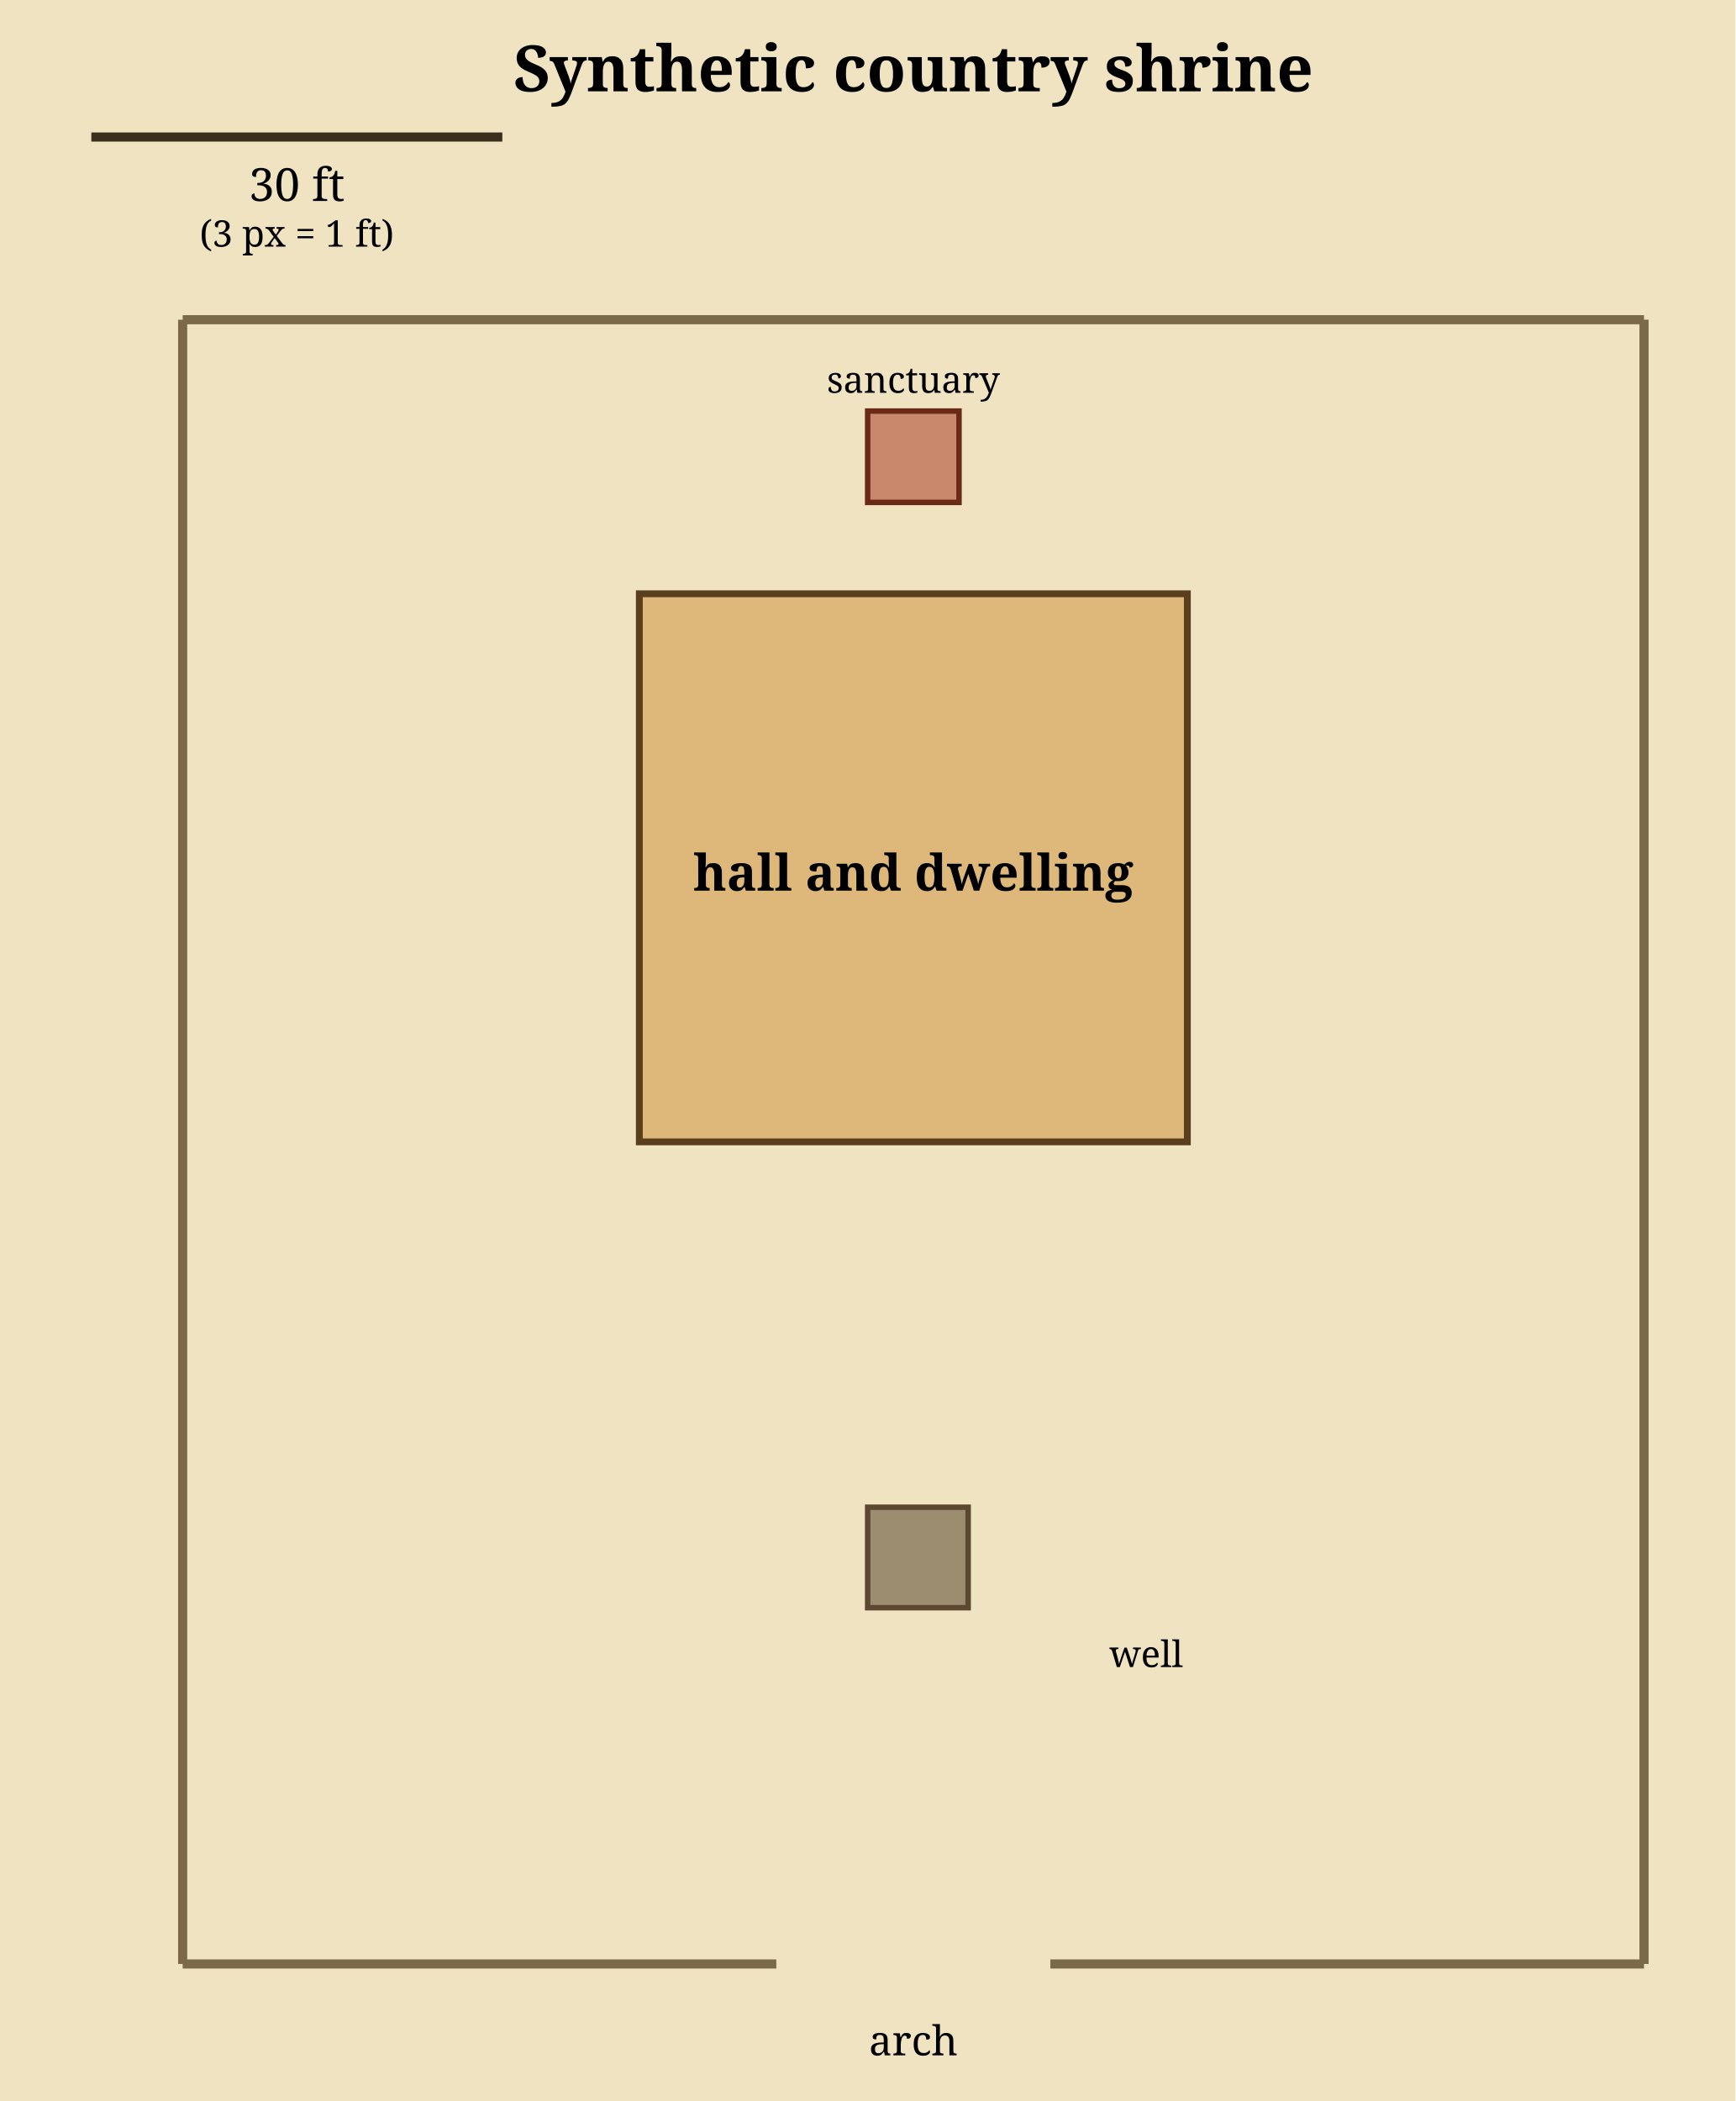
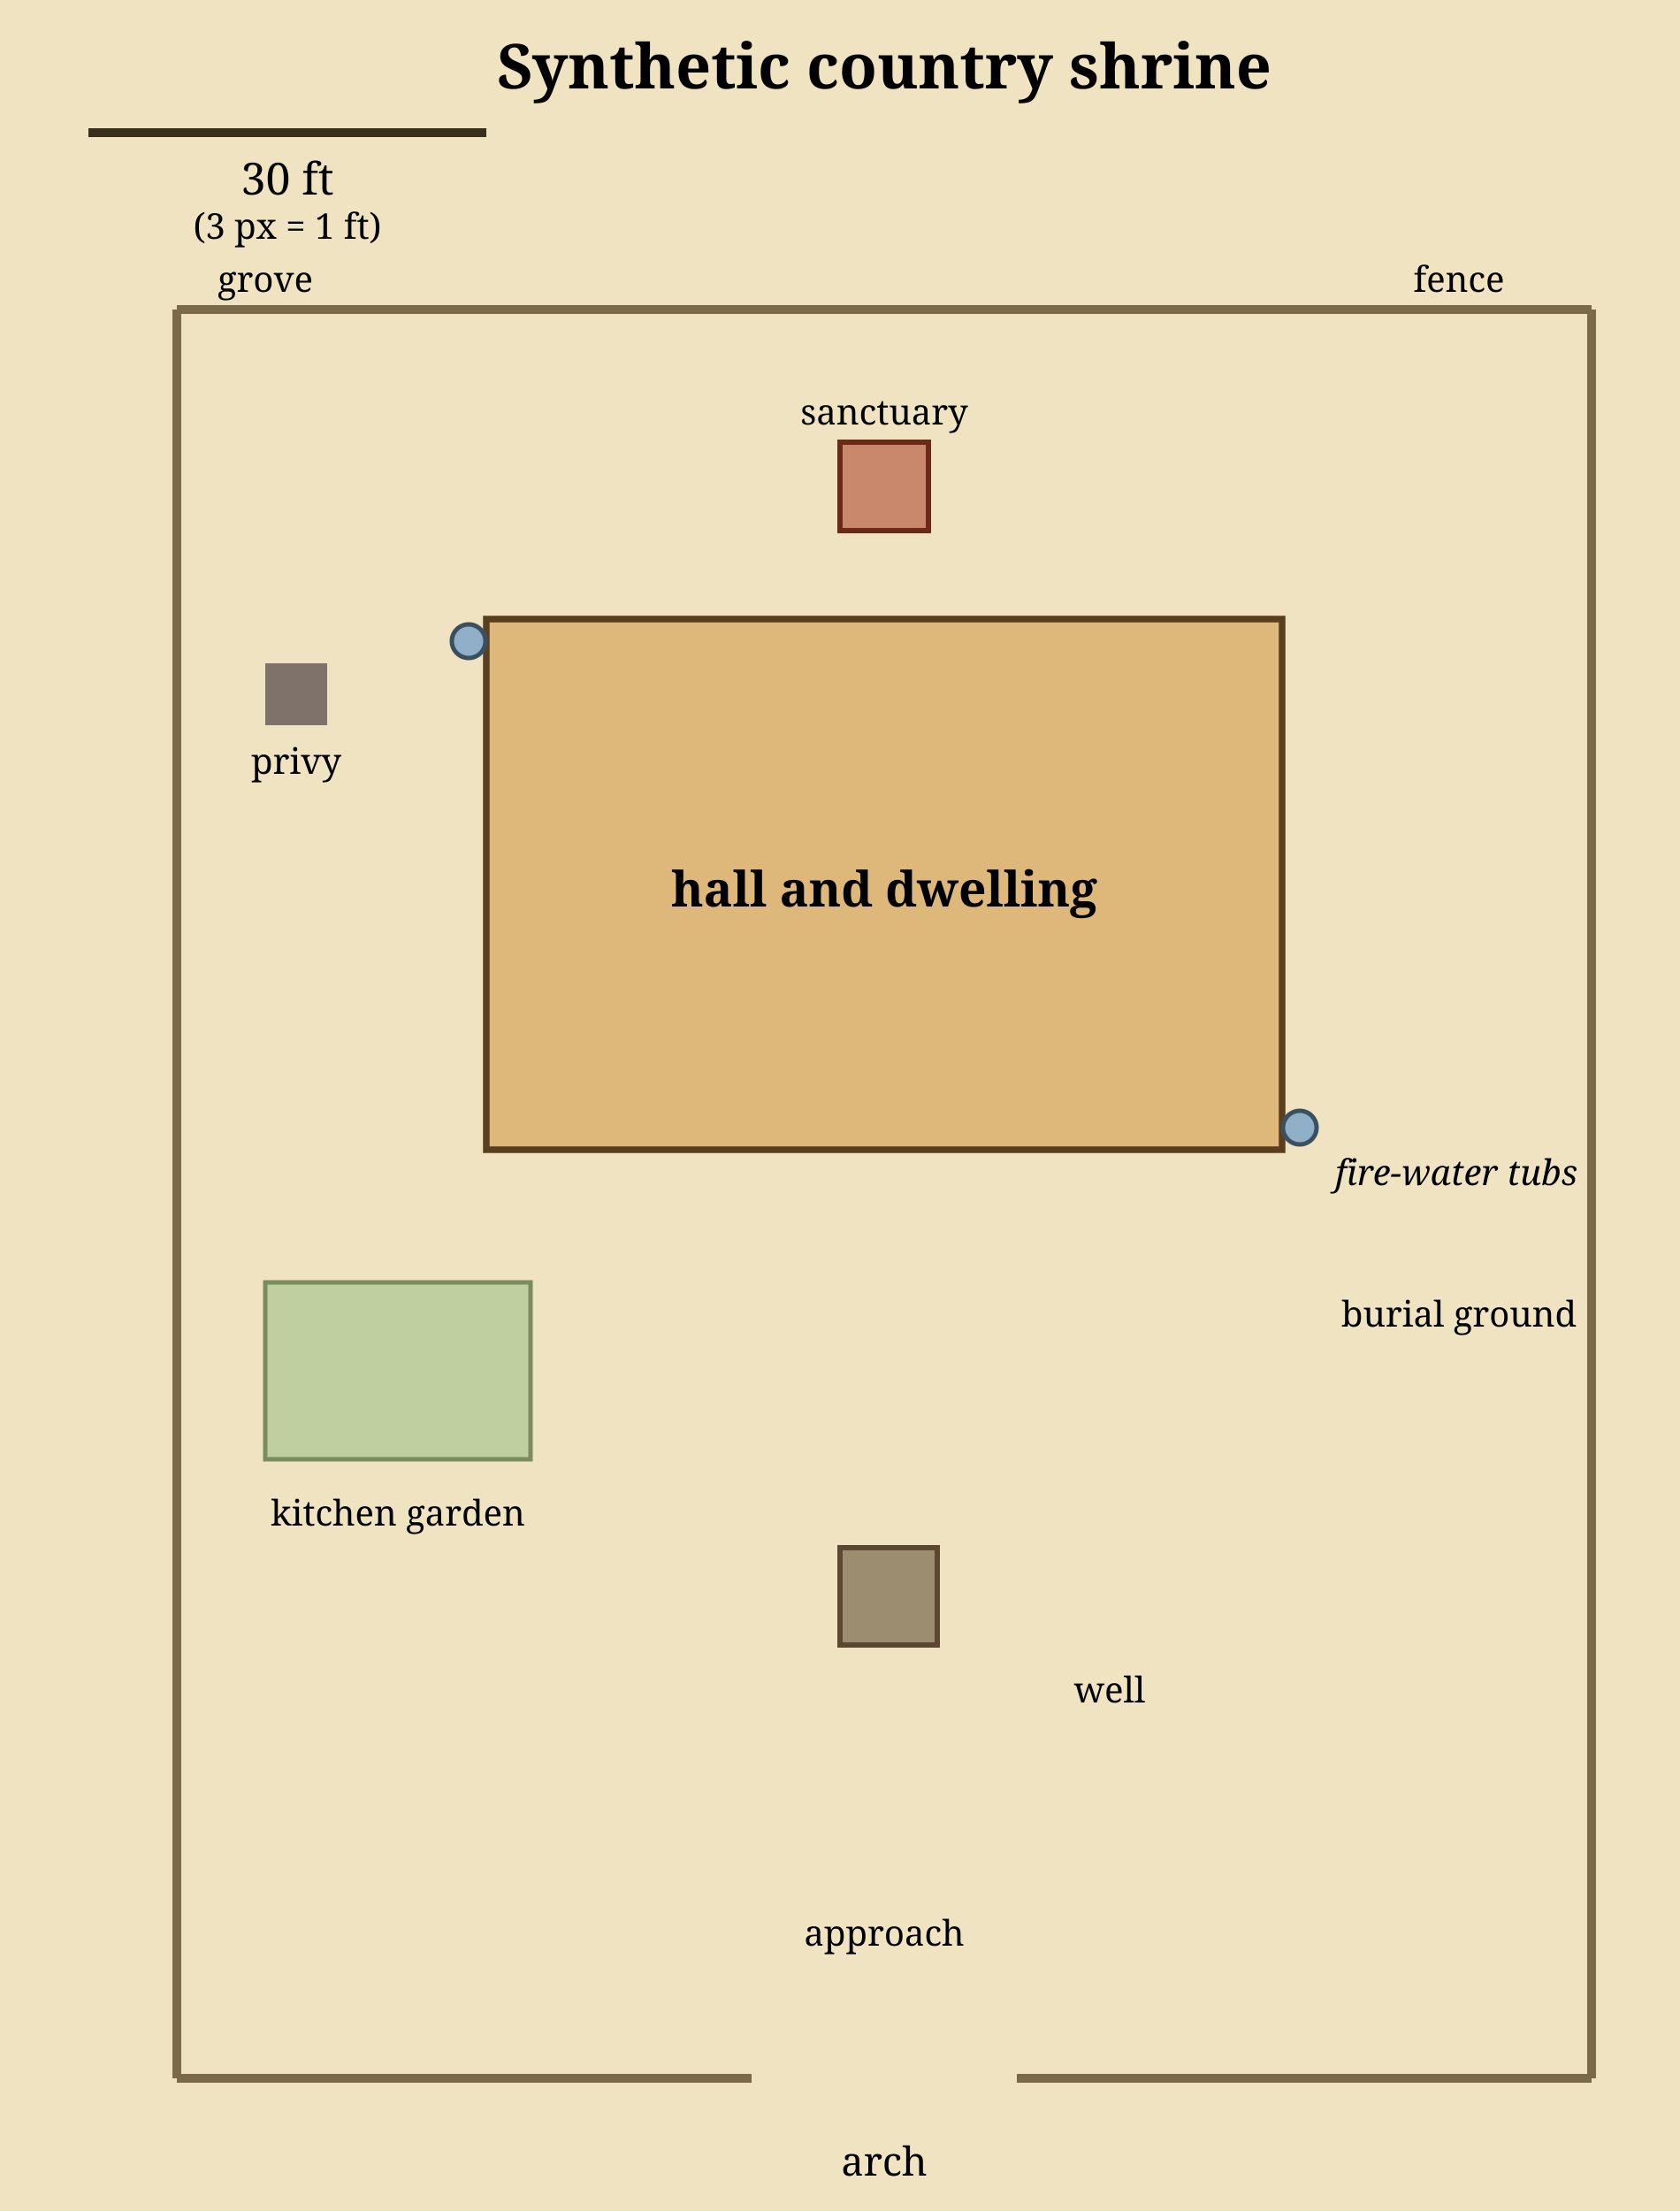
- <svg xmlns="http://www.w3.org/2000/svg" viewBox="0 0 380 460" font-family="Georgia, serif">
-   <rect x="0" y="0" width="380" height="460" fill="#EFE3C2" />
+ <svg xmlns="http://www.w3.org/2000/svg" viewBox="0 0 380 500" font-family="Georgia, serif">
+   <rect x="0" y="0" width="380" height="500" fill="#EFE3C2" />
  <text x="200" y="20" text-anchor="middle" font-size="14" font-weight="bold">Synthetic country shrine</text>
  <g stroke="#3A2E1C">
    <line x1="20" y1="30" x2="110" y2="30" stroke-width="2" />
  </g>
  <text x="65" y="44" text-anchor="middle" font-size="10">30 ft</text>
  <text x="65" y="54" text-anchor="middle" font-size="8">(3 px = 1 ft)</text>
-   <rect x="40" y="70" width="320" height="360" fill="url(#keidai-gravel)" id="precinct" />
+   <rect x="40" y="70" width="320" height="400" fill="url(#keidai-gravel)" id="precinct" />
  <g id="fence" stroke="#7A6A4A" stroke-width="2" fill="none">
    <line x1="40" y1="70" x2="360" y2="70" />
-     <line x1="40" y1="70" x2="40" y2="430" />
-     <line x1="360" y1="70" x2="360" y2="430" />
-     <line x1="40" y1="430" x2="170" y2="430" />
-     <line x1="230" y1="430" x2="360" y2="430" />
+     <line x1="40" y1="70" x2="40" y2="470" />
+     <line x1="360" y1="70" x2="360" y2="470" />
+     <line x1="40" y1="470" x2="170" y2="470" />
+     <line x1="230" y1="470" x2="360" y2="470" />
  </g>
-   <rect x="185" y="250" width="30" height="180" fill="none" id="approach" />
-   <rect x="170" y="418" width="60" height="24" fill="none" id="arch" />
-   <text x="200" y="450" text-anchor="middle" font-size="9">arch</text>
-   <rect x="140" y="130" width="120" height="120" fill="#DDB87A" stroke="#5A3F1E" stroke-width="1.5" id="hall" />
-   <text x="200" y="195" text-anchor="middle" font-size="11" font-weight="bold">hall and dwelling</text>
-   <rect x="190" y="90" width="20" height="20" fill="#C9876C" stroke="#6B2A18" stroke-width="1.2" id="sanctuary" />
-   <text x="200" y="86" text-anchor="middle" font-size="8">sanctuary</text>
-   <rect x="190" y="330" width="22" height="22" fill="#9C8C70" stroke="#5C4830" stroke-width="1.2" id="well" />
-   <text x="251" y="365" text-anchor="middle" font-size="8">well</text>
+   <text x="330" y="66" text-anchor="middle" font-size="8">fence</text>
+   <text x="60" y="66" text-anchor="middle" font-size="8">grove</text>
+   <rect x="185" y="270" width="30" height="200" fill="none" id="approach" />
+   <text x="200" y="440" text-anchor="middle" font-size="8">approach</text>
+   <rect x="170" y="458" width="60" height="24" fill="none" id="arch" />
+   <text x="200" y="492" text-anchor="middle" font-size="9">arch</text>
+   <rect x="110" y="140" width="180" height="120" fill="#DDB87A" stroke="#5A3F1E" stroke-width="1.5" id="hall" />
+   <text x="200" y="205" text-anchor="middle" font-size="11" font-weight="bold">hall and dwelling</text>
+   <rect x="190" y="100" width="20" height="20" fill="#C9876C" stroke="#6B2A18" stroke-width="1.2" id="sanctuary" />
+   <text x="200" y="96" text-anchor="middle" font-size="8">sanctuary</text>
+   <rect x="190" y="350" width="22" height="22" fill="#9C8C70" stroke="#5C4830" stroke-width="1.2" id="well" />
+   <text x="251" y="385" text-anchor="middle" font-size="8">well</text>
+   <rect x="60" y="290" width="60" height="40" fill="#BFCFA0" stroke="#7A8C5C" stroke-width="1" />
+   <text x="90" y="345" text-anchor="middle" font-size="8">kitchen garden</text>
+   <rect x="60" y="150" width="14" height="14" fill="#7E726A" />
+   <text x="67" y="175" text-anchor="middle" font-size="8">privy</text>
+   <text x="330" y="300" text-anchor="middle" font-size="8">burial ground</text>
+   <g fill="#8FB0C6" stroke="#3A5060" stroke-width="1">
+     <circle cx="106" cy="145" r="3.8" />
+     <circle cx="294" cy="255" r="3.8" />
+   </g>
+   <text x="302" y="268" font-size="8" font-style="italic">fire-water tubs</text>
</svg>
